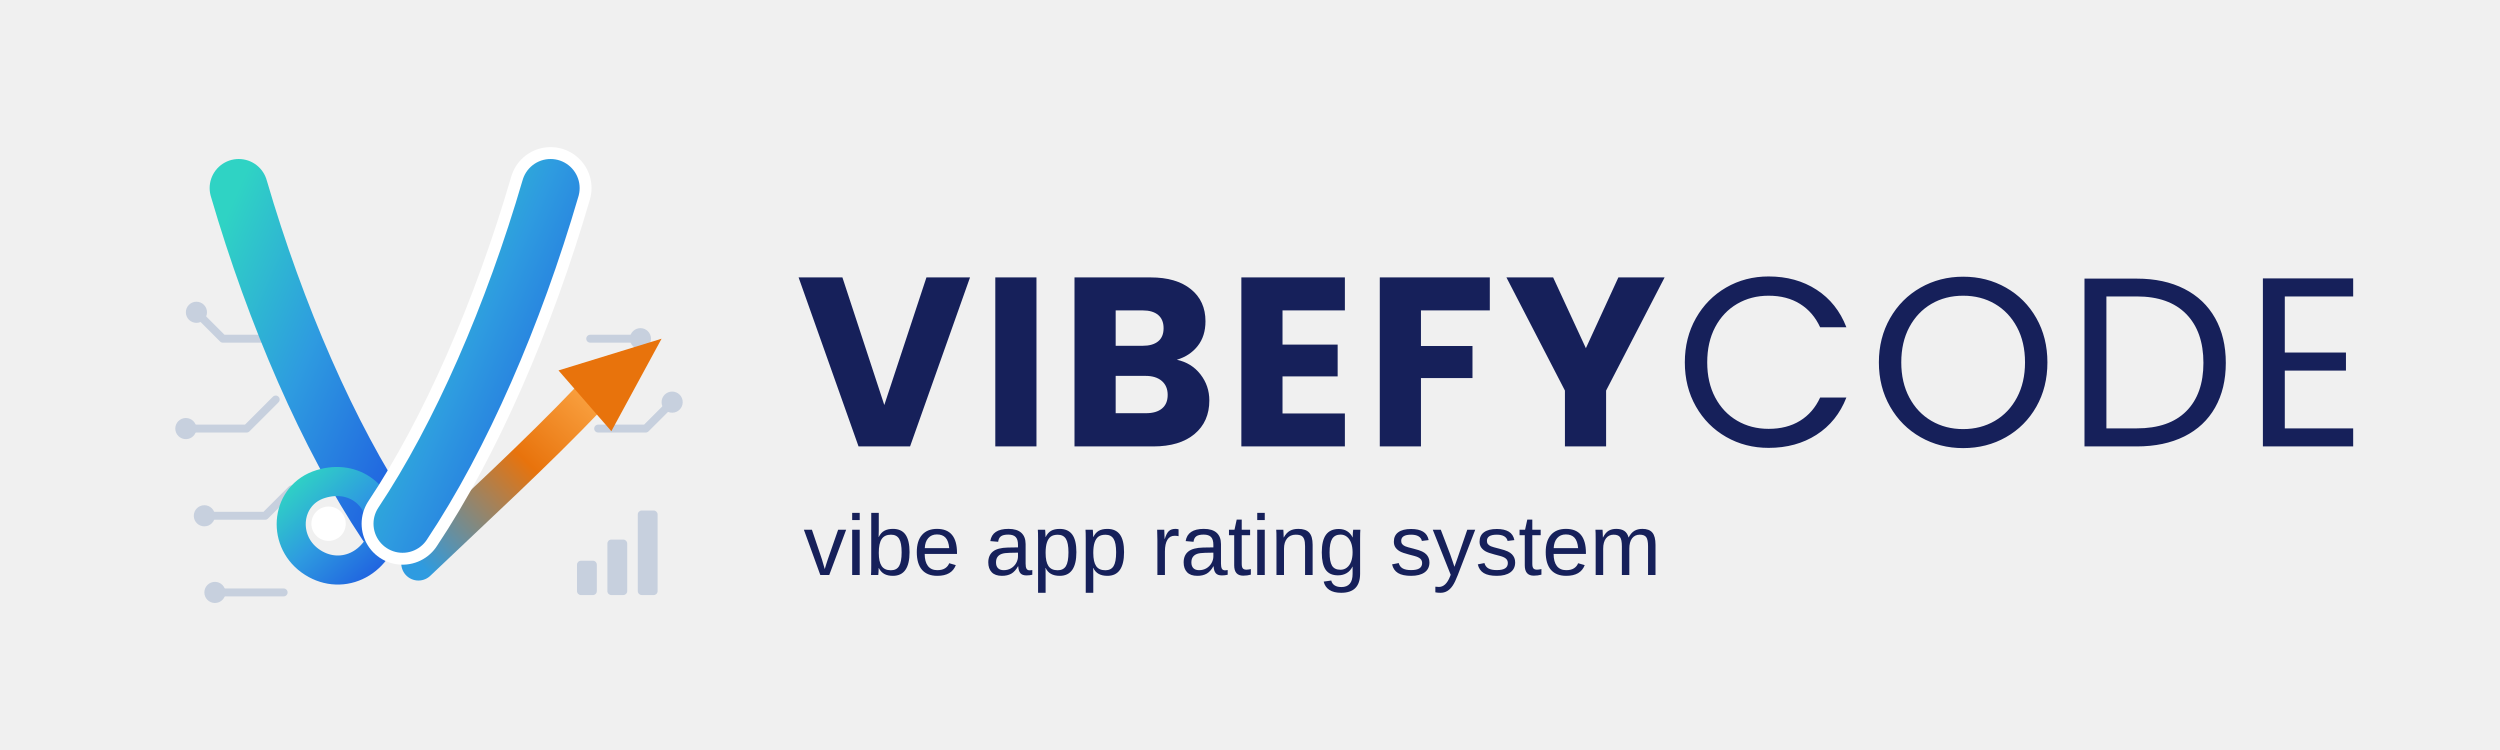
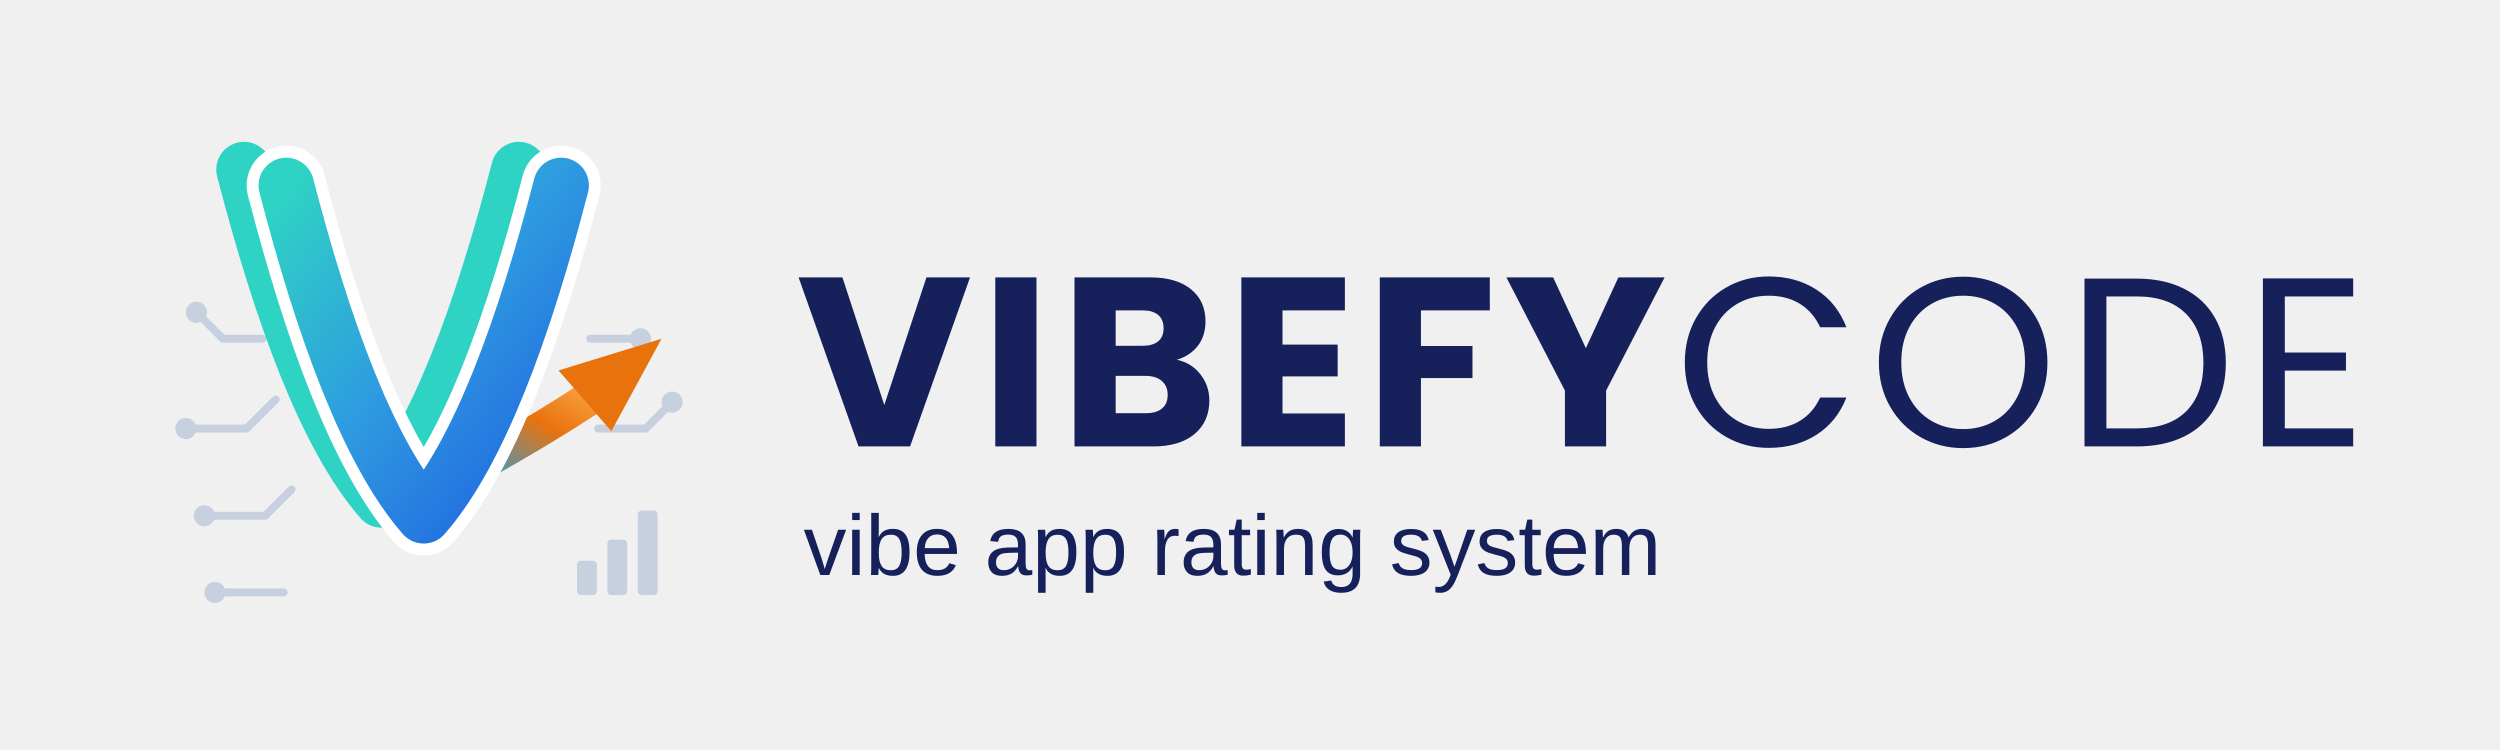
<svg xmlns="http://www.w3.org/2000/svg" viewBox="0 0 1400 420" role="img" aria-label="VibefyCode — vibe app rating system">
  <g transform="translate(36 18) scale(0.74)">
    <defs>
      <linearGradient id="mark-ribbon" x1="0" y1="0" x2="1" y2="1">
        <stop offset="0%" stop-color="#2FD3C4" />
        <stop offset="48%" stop-color="#2E9BE0" />
        <stop offset="100%" stop-color="#1F5FE0" />
      </linearGradient>
      <linearGradient id="mark-arrow" x1="0" y1="1" x2="1" y2="0">
        <stop offset="0%" stop-color="#2E9BE0" />
        <stop offset="62%" stop-color="#E8730C" />
        <stop offset="100%" stop-color="#F9A03F" />
      </linearGradient>
    </defs>
    <g fill="none" stroke-linecap="round" stroke-linejoin="round">
      <g stroke="#C7D0DE" stroke-width="6" fill="none" opacity="1">
        <path d="M96 300 L138 300 L160 278" />
        <path d="M110 366 L152 366 L172 346" />
        <path d="M150 232 L120 232 L104 216" />
        <path d="M118 424 L166 424" />
        <path d="M404 300 L440 300 L456 284" />
        <path d="M398 232 L432 232" />
      </g>
      <g fill="#C7D0DE" opacity="1">
        <circle cx="92" cy="300" r="8" />
        <circle cx="106" cy="366" r="8" />
        <circle cx="100" cy="212" r="8" />
        <circle cx="114" cy="424" r="8" />
        <circle cx="460" cy="280" r="8" />
        <circle cx="436" cy="232" r="8" />
        <rect x="388" y="400" width="15" height="26" rx="3" />
        <rect x="411" y="384" width="15" height="42" rx="3" />
        <rect x="434" y="362" width="15" height="64" rx="3" />
      </g>
-       <path d="M268 402 C312 360 356 320 398 276" stroke="url(#mark-arrow)" stroke-width="26" />
+       <path d="M302 334 C338 314 372 294 402 274" stroke="url(#mark-arrow)" stroke-width="26" />
      <path d="M452 232 L414 302 L374 256 Z" fill="#E8730C" stroke="none" />
-       <path d="M132 118 C160 214 200 306 244 372" stroke="url(#mark-ribbon)" stroke-width="44" />
-       <path d="M244 372 C238 404 208 416 186 400 C164 384 168 350 194 342 C220 334 240 352 240 374" stroke="url(#mark-ribbon)" stroke-width="22" />
-       <circle cx="200" cy="372" r="13" fill="#FFFFFF" stroke="none" />
-       <path d="M256 372 C300 306 340 214 368 118" stroke="#FFFFFF" stroke-width="62" />
-       <path d="M256 372 C300 306 340 214 368 118" stroke="url(#mark-ribbon)" stroke-width="44" />
+       <path d="M136 104 C164 212 198 306 240 354 C282 306 316 212 344 104" stroke="#2FD3C4" stroke-width="42" />
+       <path d="M168 116 C196 224 230 318 272 366 C314 318 348 224 376 116" stroke="#FFFFFF" stroke-width="60" />
+       <path d="M168 116 C196 224 230 318 272 366 C314 318 348 224 376 116" stroke="url(#mark-ribbon)" stroke-width="42" />
    </g>
  </g>
  <g fill="#16205A" transform="translate(446.00 250) scale(0.134825)">
    <path d="M721 -702 472 0H258L9 -702H191L365 -172L540 -702ZM997 -702V0H826V-702ZM1715 -191Q1715 -103 1653.5 -51.5Q1592 0 1482 0H1155V-702H1471Q1578 -702 1638.5 -653.0Q1699 -604 1699 -520Q1699 -458 1666.5 -417.0Q1634 -376 1580 -360Q1641 -347 1678.0 -299.5Q1715 -252 1715 -191ZM1326 -418H1438Q1480 -418 1502.5 -436.5Q1525 -455 1525 -491Q1525 -527 1502.5 -546.0Q1480 -565 1438 -565H1326ZM1542 -214Q1542 -251 1517.5 -272.0Q1493 -293 1450 -293H1326V-138H1452Q1495 -138 1518.5 -157.5Q1542 -177 1542 -214ZM2019 -565V-423H2248V-291H2019V-137H2278V0H1848V-702H2278V-565ZM2880 -702V-565H2594V-417H2808V-284H2594V0H2423V-702ZM3606 -702 3363 -232V0H3192V-232L2949 -702H3143L3279 -408L3414 -702Z" />
    <path d="M4038 -706Q4152 -706 4237.0 -651.0Q4322 -596 4361 -495H4252Q4223 -558 4168.5 -592.0Q4114 -626 4038 -626Q3965 -626 3907.0 -592.0Q3849 -558 3816.0 -495.5Q3783 -433 3783 -349Q3783 -266 3816.0 -203.5Q3849 -141 3907.0 -107.0Q3965 -73 4038 -73Q4114 -73 4168.5 -106.5Q4223 -140 4252 -203H4361Q4322 -103 4237.0 -48.5Q4152 6 4038 6Q3941 6 3861.5 -39.5Q3782 -85 3736.0 -166.0Q3690 -247 3690 -349Q3690 -451 3736.0 -532.5Q3782 -614 3861.5 -660.0Q3941 -706 4038 -706ZM4496 -349Q4496 -451 4542.5 -532.5Q4589 -614 4669.0 -659.5Q4749 -705 4846 -705Q4944 -705 5024.0 -659.5Q5104 -614 5150.0 -533.0Q5196 -452 5196 -349Q5196 -246 5150.0 -165.0Q5104 -84 5024.0 -38.5Q4944 7 4846 7Q4749 7 4669.0 -38.5Q4589 -84 4542.5 -165.5Q4496 -247 4496 -349ZM5103 -349Q5103 -433 5069.5 -495.5Q5036 -558 4978.0 -592.0Q4920 -626 4846 -626Q4772 -626 4714.0 -592.0Q4656 -558 4622.5 -495.5Q4589 -433 4589 -349Q4589 -266 4622.5 -203.0Q4656 -140 4714.5 -106.0Q4773 -72 4846 -72Q4919 -72 4977.5 -106.0Q5036 -140 5069.5 -203.0Q5103 -266 5103 -349ZM5937 -347Q5937 -240 5892.5 -161.5Q5848 -83 5764.5 -41.5Q5681 0 5567 0H5350V-697H5567Q5681 -697 5764.5 -654.5Q5848 -612 5892.5 -533.0Q5937 -454 5937 -347ZM5844 -347Q5844 -477 5772.5 -550.0Q5701 -623 5567 -623H5441V-75H5567Q5702 -75 5773.0 -146.5Q5844 -218 5844 -347ZM6182 -623V-390H6436V-315H6182V-75H6466V0H6091V-698H6466V-623Z" />
  </g>
  <g font-family="Poppins, Montserrat, 'Segoe UI', 'Helvetica Neue', Arial, sans-serif" fill="#16205A">
    <text x="450" y="322" font-size="48" font-weight="500" textLength="560" lengthAdjust="spacingAndGlyphs">vibe app rating system</text>
  </g>
</svg>
